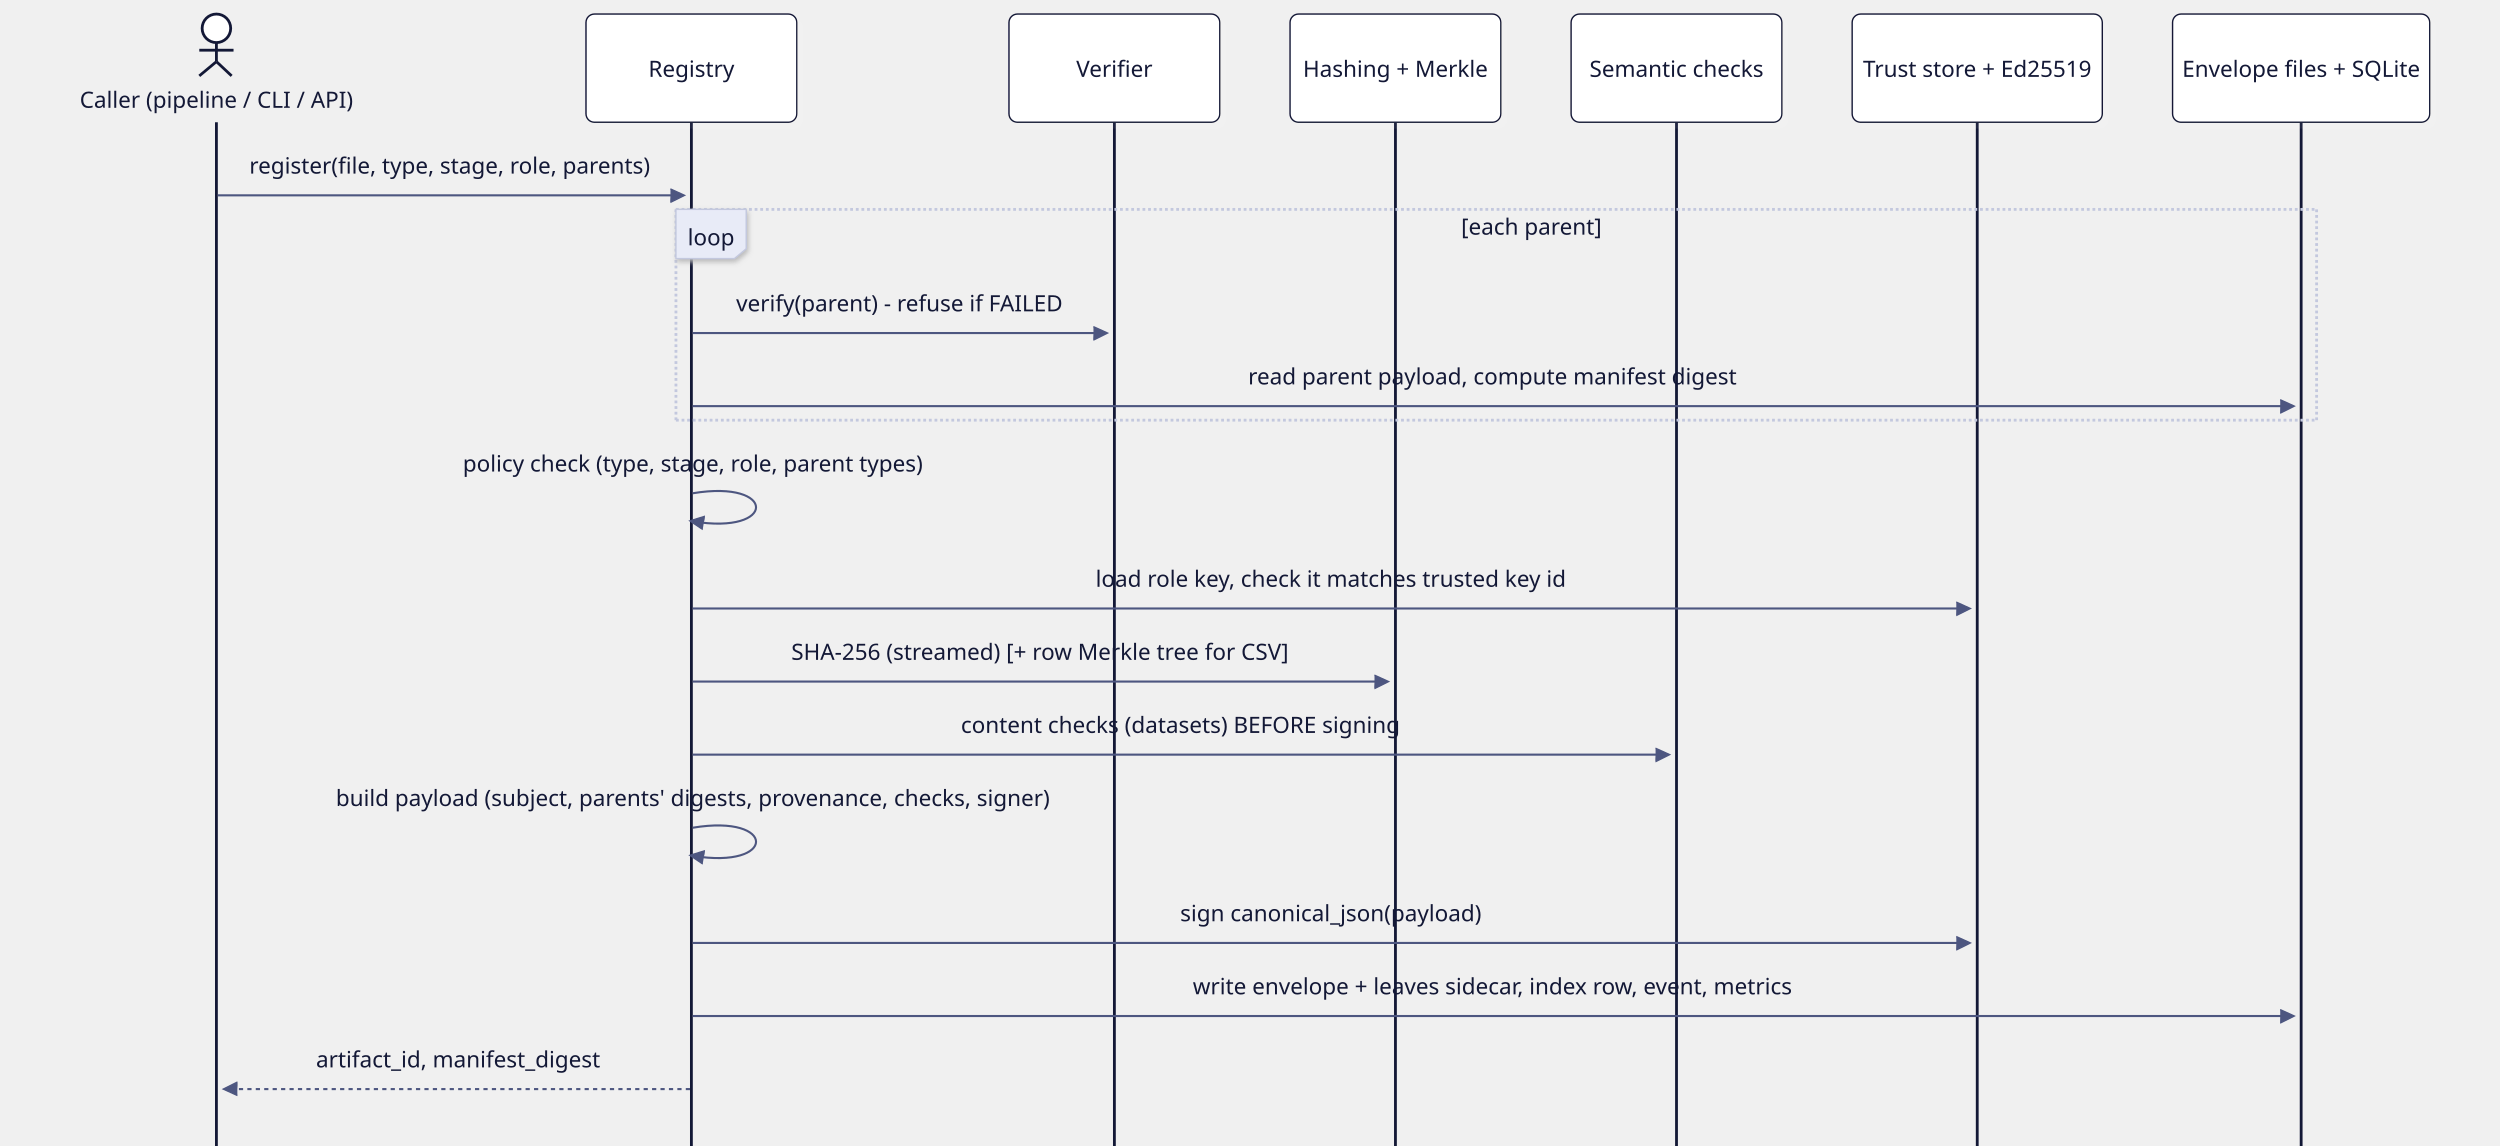
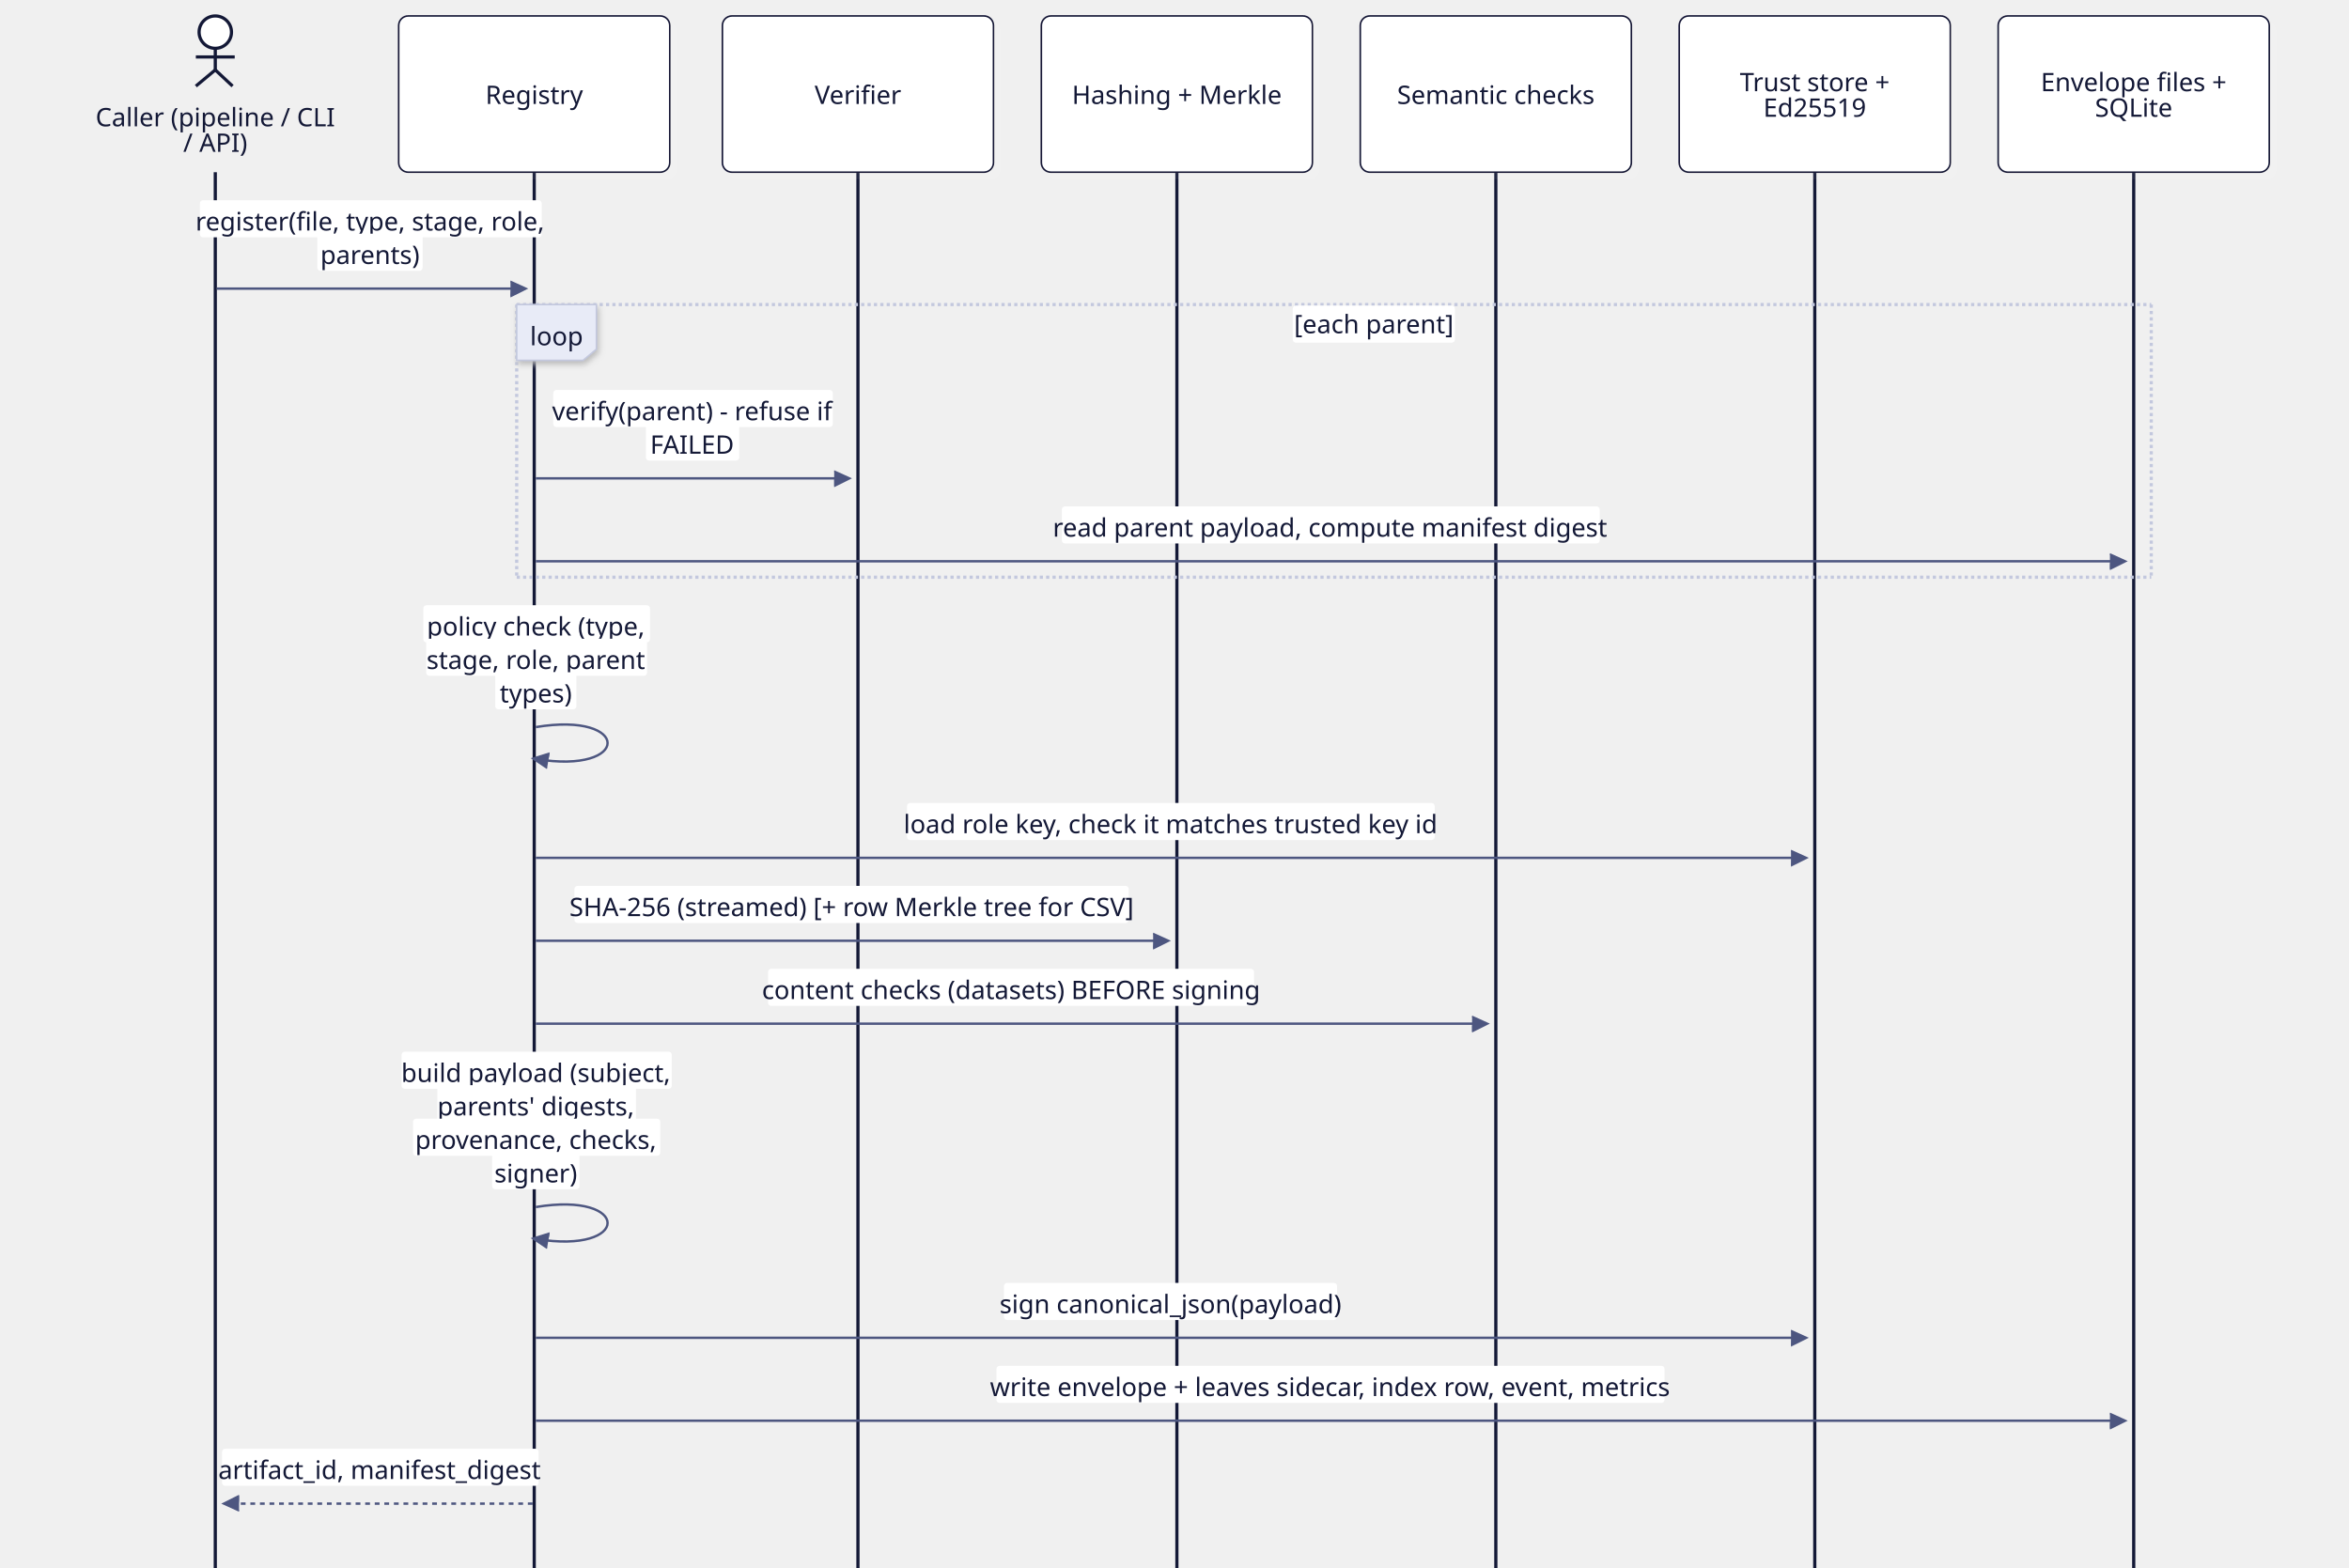
- <svg xmlns="http://www.w3.org/2000/svg" id="dfad3e4532cae" width="100%" style="max-width: 1779px;" viewBox="-50 -10 1779 815" role="graphics-document document" aria-roledescription="sequence">
+ <svg xmlns="http://www.w3.org/2000/svg" id="dfad3e4532cae" width="100%" style="max-width: 1473px;" viewBox="-50 -10 1473 983" role="graphics-document document" aria-roledescription="sequence">
  <g>
-     <line id="actor6" x1="1587.5" y1="77" x2="1587.5" y2="2000" class="actor-line 200" stroke-width="0.5px" stroke="#999" name="W" data-et="life-line" data-id="W" />
+     <line id="actor6" x1="1288" y1="98" x2="1288" y2="2000" class="actor-line 200" stroke-width="0.5px" stroke="#999" name="W" data-et="life-line" data-id="W" />
    <g id="root-6" data-look="neo" data-et="participant" data-type="participant" data-id="W">
-       <rect x="1496" y="0" fill="#eaeaea" stroke="#666" width="183" height="77" name="W" rx="6" ry="6" class="actor actor-top" data-look="neo" filter="url(#dfad3e4532cae-drop-shadow)" />
-       <text x="1587.5" y="38.5" dominant-baseline="central" alignment-baseline="central" class="actor actor-box" style="text-anchor: middle; font-size: 16px; font-weight: 400;">
-         <tspan x="1587.5" dy="0">Envelope files + SQLite</tspan>
+       <rect x="1203" y="0" fill="#eaeaea" stroke="#666" width="170" height="98" name="W" rx="6" ry="6" class="actor actor-top" data-look="neo" filter="url(#dfad3e4532cae-drop-shadow)" />
+       <text x="1288" y="49" dominant-baseline="central" alignment-baseline="central" class="actor actor-box" style="text-anchor: middle; font-size: 16px; font-weight: 400;">
+         <tspan x="1288" dy="-8">Envelope files +</tspan>
+       </text>
+       <text x="1288" y="49" dominant-baseline="central" alignment-baseline="central" class="actor actor-box" style="text-anchor: middle; font-size: 16px; font-weight: 400;">
+         <tspan x="1288" dy="8">SQLite</tspan>
      </text>
    </g>
  </g>
  <g>
-     <line id="actor5" x1="1357" y1="77" x2="1357" y2="2000" class="actor-line 200" stroke-width="0.5px" stroke="#999" name="K" data-et="life-line" data-id="K" />
+     <line id="actor5" x1="1088" y1="98" x2="1088" y2="2000" class="actor-line 200" stroke-width="0.5px" stroke="#999" name="K" data-et="life-line" data-id="K" />
    <g id="root-5" data-look="neo" data-et="participant" data-type="participant" data-id="K">
-       <rect x="1268" y="0" fill="#eaeaea" stroke="#666" width="178" height="77" name="K" rx="6" ry="6" class="actor actor-top" data-look="neo" filter="url(#dfad3e4532cae-drop-shadow)" />
-       <text x="1357" y="38.5" dominant-baseline="central" alignment-baseline="central" class="actor actor-box" style="text-anchor: middle; font-size: 16px; font-weight: 400;">
-         <tspan x="1357" dy="0">Trust store + Ed25519</tspan>
+       <rect x="1003" y="0" fill="#eaeaea" stroke="#666" width="170" height="98" name="K" rx="6" ry="6" class="actor actor-top" data-look="neo" filter="url(#dfad3e4532cae-drop-shadow)" />
+       <text x="1088" y="49" dominant-baseline="central" alignment-baseline="central" class="actor actor-box" style="text-anchor: middle; font-size: 16px; font-weight: 400;">
+         <tspan x="1088" dy="-8">Trust store +</tspan>
+       </text>
+       <text x="1088" y="49" dominant-baseline="central" alignment-baseline="central" class="actor actor-box" style="text-anchor: middle; font-size: 16px; font-weight: 400;">
+         <tspan x="1088" dy="8">Ed25519</tspan>
      </text>
    </g>
  </g>
  <g>
-     <line id="actor4" x1="1143" y1="77" x2="1143" y2="2000" class="actor-line 200" stroke-width="0.5px" stroke="#999" name="S" data-et="life-line" data-id="S" />
+     <line id="actor4" x1="888" y1="98" x2="888" y2="2000" class="actor-line 200" stroke-width="0.5px" stroke="#999" name="S" data-et="life-line" data-id="S" />
    <g id="root-4" data-look="neo" data-et="participant" data-type="participant" data-id="S">
-       <rect x="1068" y="0" fill="#eaeaea" stroke="#666" width="150" height="77" name="S" rx="6" ry="6" class="actor actor-top" data-look="neo" filter="url(#dfad3e4532cae-drop-shadow)" />
-       <text x="1143" y="38.5" dominant-baseline="central" alignment-baseline="central" class="actor actor-box" style="text-anchor: middle; font-size: 16px; font-weight: 400;">
-         <tspan x="1143" dy="0">Semantic checks</tspan>
+       <rect x="803" y="0" fill="#eaeaea" stroke="#666" width="170" height="98" name="S" rx="6" ry="6" class="actor actor-top" data-look="neo" filter="url(#dfad3e4532cae-drop-shadow)" />
+       <text x="888" y="49" dominant-baseline="central" alignment-baseline="central" class="actor actor-box" style="text-anchor: middle; font-size: 16px; font-weight: 400;">
+         <tspan x="888" dy="0">Semantic checks</tspan>
      </text>
    </g>
  </g>
  <g>
-     <line id="actor3" x1="943" y1="77" x2="943" y2="2000" class="actor-line 200" stroke-width="0.5px" stroke="#999" name="H" data-et="life-line" data-id="H" />
+     <line id="actor3" x1="688" y1="98" x2="688" y2="2000" class="actor-line 200" stroke-width="0.5px" stroke="#999" name="H" data-et="life-line" data-id="H" />
    <g id="root-3" data-look="neo" data-et="participant" data-type="participant" data-id="H">
-       <rect x="868" y="0" fill="#eaeaea" stroke="#666" width="150" height="77" name="H" rx="6" ry="6" class="actor actor-top" data-look="neo" filter="url(#dfad3e4532cae-drop-shadow)" />
-       <text x="943" y="38.5" dominant-baseline="central" alignment-baseline="central" class="actor actor-box" style="text-anchor: middle; font-size: 16px; font-weight: 400;">
-         <tspan x="943" dy="0">Hashing + Merkle</tspan>
+       <rect x="603" y="0" fill="#eaeaea" stroke="#666" width="170" height="98" name="H" rx="6" ry="6" class="actor actor-top" data-look="neo" filter="url(#dfad3e4532cae-drop-shadow)" />
+       <text x="688" y="49" dominant-baseline="central" alignment-baseline="central" class="actor actor-box" style="text-anchor: middle; font-size: 16px; font-weight: 400;">
+         <tspan x="688" dy="0">Hashing + Merkle</tspan>
      </text>
    </g>
  </g>
  <g>
-     <line id="actor2" x1="743" y1="77" x2="743" y2="2000" class="actor-line 200" stroke-width="0.5px" stroke="#999" name="V" data-et="life-line" data-id="V" />
+     <line id="actor2" x1="488" y1="98" x2="488" y2="2000" class="actor-line 200" stroke-width="0.5px" stroke="#999" name="V" data-et="life-line" data-id="V" />
    <g id="root-2" data-look="neo" data-et="participant" data-type="participant" data-id="V">
-       <rect x="668" y="0" fill="#eaeaea" stroke="#666" width="150" height="77" name="V" rx="6" ry="6" class="actor actor-top" data-look="neo" filter="url(#dfad3e4532cae-drop-shadow)" />
-       <text x="743" y="38.5" dominant-baseline="central" alignment-baseline="central" class="actor actor-box" style="text-anchor: middle; font-size: 16px; font-weight: 400;">
-         <tspan x="743" dy="0">Verifier</tspan>
+       <rect x="403" y="0" fill="#eaeaea" stroke="#666" width="170" height="98" name="V" rx="6" ry="6" class="actor actor-top" data-look="neo" filter="url(#dfad3e4532cae-drop-shadow)" />
+       <text x="488" y="49" dominant-baseline="central" alignment-baseline="central" class="actor actor-box" style="text-anchor: middle; font-size: 16px; font-weight: 400;">
+         <tspan x="488" dy="0">Verifier</tspan>
      </text>
    </g>
  </g>
  <g>
-     <line id="actor1" x1="442" y1="77" x2="442" y2="2000" class="actor-line 200" stroke-width="0.5px" stroke="#999" name="R" data-et="life-line" data-id="R" />
+     <line id="actor1" x1="285" y1="98" x2="285" y2="2000" class="actor-line 200" stroke-width="0.5px" stroke="#999" name="R" data-et="life-line" data-id="R" />
    <g id="root-1" data-look="neo" data-et="participant" data-type="participant" data-id="R">
-       <rect x="367" y="0" fill="#eaeaea" stroke="#666" width="150" height="77" name="R" rx="6" ry="6" class="actor actor-top" data-look="neo" filter="url(#dfad3e4532cae-drop-shadow)" />
-       <text x="442" y="38.5" dominant-baseline="central" alignment-baseline="central" class="actor actor-box" style="text-anchor: middle; font-size: 16px; font-weight: 400;">
-         <tspan x="442" dy="0">Registry</tspan>
+       <rect x="200" y="0" fill="#eaeaea" stroke="#666" width="170" height="98" name="R" rx="6" ry="6" class="actor actor-top" data-look="neo" filter="url(#dfad3e4532cae-drop-shadow)" />
+       <text x="285" y="49" dominant-baseline="central" alignment-baseline="central" class="actor actor-box" style="text-anchor: middle; font-size: 16px; font-weight: 400;">
+         <tspan x="285" dy="0">Registry</tspan>
      </text>
    </g>
  </g>
  <g>
-     <line id="actor0" x1="104" y1="77" x2="104" y2="2000" class="actor-line 200" stroke-width="0.5px" stroke="#999" name="U" data-et="life-line" data-id="U" />
+     <line id="actor0" x1="85" y1="98" x2="85" y2="2000" class="actor-line 200" stroke-width="0.5px" stroke="#999" name="U" data-et="life-line" data-id="U" />
  </g>
  <style>#dfad3e4532cae{font-family:Hanken,system-ui,sans-serif;font-size:15px;fill:#131836;}@keyframes edge-animation-frame{from{stroke-dashoffset:0;}}@keyframes dash{to{stroke-dashoffset:0;}}#dfad3e4532cae .edge-animation-slow{stroke-dasharray:9,5!important;stroke-dashoffset:900;animation:dash 50s linear infinite;stroke-linecap:round;}#dfad3e4532cae .edge-animation-fast{stroke-dasharray:9,5!important;stroke-dashoffset:900;animation:dash 20s linear infinite;stroke-linecap:round;}#dfad3e4532cae .error-icon{fill:#EEF0F9;}#dfad3e4532cae .error-text{fill:#110f06;stroke:#110f06;}#dfad3e4532cae .edge-thickness-normal{stroke-width:1px;}#dfad3e4532cae .edge-thickness-thick{stroke-width:3.5px;}#dfad3e4532cae .edge-pattern-solid{stroke-dasharray:0;}#dfad3e4532cae .edge-thickness-invisible{stroke-width:0;fill:none;}#dfad3e4532cae .edge-pattern-dashed{stroke-dasharray:3;}#dfad3e4532cae .edge-pattern-dotted{stroke-dasharray:2;}#dfad3e4532cae .marker{fill:#4D5680;stroke:#4D5680;}#dfad3e4532cae .marker.cross{stroke:#4D5680;}#dfad3e4532cae svg{font-family:Hanken,system-ui,sans-serif;font-size:15px;}#dfad3e4532cae p{margin:0;}#dfad3e4532cae .actor{stroke:#131836;fill:#FFFFFF;stroke-width:1;}#dfad3e4532cae rect.actor.outer-path[data-look="neo"]{filter:drop-shadow( 1px 2px 2px rgba(185,185,185,1));}#dfad3e4532cae rect.note[data-look="neo"]{stroke:#E08A00;fill:#FFF1D6;filter:drop-shadow( 1px 2px 2px rgba(185,185,185,1));}#dfad3e4532cae text.actor&gt;tspan{fill:#131836;stroke:none;}#dfad3e4532cae .actor-line{stroke:#131836;}#dfad3e4532cae .innerArc{stroke-width:1.5;stroke-dasharray:none;}#dfad3e4532cae .messageLine0{stroke-width:1.5;stroke-dasharray:none;stroke:#4D5680;}#dfad3e4532cae .messageLine1{stroke-width:1.5;stroke-dasharray:2,2;stroke:#4D5680;}#dfad3e4532cae [id$="-arrowhead"] path{fill:#4D5680;stroke:#4D5680;}#dfad3e4532cae .sequenceNumber{fill:#FFFFFF;}#dfad3e4532cae [id$="-sequencenumber"]{fill:#4D5680;}#dfad3e4532cae [id$="-crosshead"] path{fill:#4D5680;stroke:#4D5680;}#dfad3e4532cae .messageText{fill:#131836;stroke:none;}#dfad3e4532cae .labelBox{stroke:#C3C8DE;fill:#E8EBF7;filter:drop-shadow( 1px 2px 2px rgba(185,185,185,1));}#dfad3e4532cae .labelText,#dfad3e4532cae .labelText&gt;tspan{fill:#131836;stroke:none;}#dfad3e4532cae .loopText,#dfad3e4532cae .loopText&gt;tspan{fill:#131836;stroke:none;}#dfad3e4532cae .sectionTitle,#dfad3e4532cae .sectionTitle&gt;tspan{fill:#131836;stroke:none;}#dfad3e4532cae .loopLine{stroke-width:2px;stroke-dasharray:2,2;stroke:#C3C8DE;fill:#C3C8DE;}#dfad3e4532cae .note{stroke:#E08A00;fill:#FFF1D6;}#dfad3e4532cae .noteText,#dfad3e4532cae .noteText&gt;tspan{fill:#3B2A00;stroke:none;}#dfad3e4532cae .activation0{fill:#DFF7F1;stroke:#0A8F7A;}#dfad3e4532cae .activation1{fill:#DFF7F1;stroke:#0A8F7A;}#dfad3e4532cae .activation2{fill:#DFF7F1;stroke:#0A8F7A;}#dfad3e4532cae .actorPopupMenu{position:absolute;}#dfad3e4532cae .actorPopupMenuPanel{position:absolute;fill:#FFFFFF;box-shadow:0px 8px 16px 0px rgba(0,0,0,0.2);filter:drop-shadow(3px 5px 2px rgb(0 0 0 / 0.4));}#dfad3e4532cae .actor-man circle,#dfad3e4532cae line{fill:#FFFFFF;stroke-width:2px;}#dfad3e4532cae g rect.rect{filter:drop-shadow( 1px 2px 2px rgba(185,185,185,1));stroke:#131836;}#dfad3e4532cae .node .neo-node{stroke:#131836;}#dfad3e4532cae [data-look="neo"].node rect,#dfad3e4532cae [data-look="neo"].cluster rect,#dfad3e4532cae [data-look="neo"].node polygon{stroke:url(#dfad3e4532cae-gradient);filter:drop-shadow( 1px 2px 2px rgba(185,185,185,1));}#dfad3e4532cae [data-look="neo"].swimlane.cluster rect{filter:none;}#dfad3e4532cae [data-look="neo"].node path{stroke:url(#dfad3e4532cae-gradient);stroke-width:1px;}#dfad3e4532cae [data-look="neo"].node .outer-path{filter:drop-shadow( 1px 2px 2px rgba(185,185,185,1));}#dfad3e4532cae [data-look="neo"].node .neo-line path{stroke:#131836;filter:none;}#dfad3e4532cae [data-look="neo"].node circle{stroke:url(#dfad3e4532cae-gradient);filter:drop-shadow( 1px 2px 2px rgba(185,185,185,1));}#dfad3e4532cae [data-look="neo"].node circle .state-start{fill:#000000;}#dfad3e4532cae [data-look="neo"].icon-shape .icon{fill:url(#dfad3e4532cae-gradient);filter:drop-shadow( 1px 2px 2px rgba(185,185,185,1));}#dfad3e4532cae [data-look="neo"].icon-shape .icon-neo path{stroke:url(#dfad3e4532cae-gradient);filter:drop-shadow( 1px 2px 2px rgba(185,185,185,1));}#dfad3e4532cae :root{--mermaid-font-family:"trebuchet ms",verdana,arial,sans-serif;}</style>
  <g />
  <defs>
    <symbol id="dfad3e4532cae-computer" width="24" height="24">
      <path transform="scale(.5)" d="M2 2v13h20v-13h-20zm18 11h-16v-9h16v9zm-10.228 6l.466-1h3.524l.467 1h-4.457zm14.228 3h-24l2-6h2.104l-1.33 4h18.45l-1.297-4h2.073l2 6zm-5-10h-14v-7h14v7z" />
    </symbol>
  </defs>
  <defs>
    <symbol id="dfad3e4532cae-database" fill-rule="evenodd" clip-rule="evenodd">
      <path transform="scale(.5)" d="M12.258.001l.256.004.255.005.253.008.251.01.249.012.247.015.246.016.242.019.241.02.239.023.236.024.233.027.231.028.229.031.225.032.223.034.22.036.217.038.214.04.211.041.208.043.205.045.201.046.198.048.194.05.191.051.187.053.183.054.18.056.175.057.172.059.168.06.163.061.16.063.155.064.15.066.074.033.073.033.071.034.07.034.069.035.068.035.067.035.066.035.064.036.064.036.062.036.06.036.06.037.058.037.058.037.055.038.055.038.053.038.052.038.051.039.05.039.048.039.047.039.045.04.044.04.043.04.041.04.04.041.039.041.037.041.036.041.034.041.033.042.032.042.03.042.029.042.027.042.026.043.024.043.023.043.021.043.02.043.018.044.017.043.015.044.013.044.012.044.011.045.009.044.007.045.006.045.004.045.002.045.001.045v17l-.001.045-.002.045-.004.045-.006.045-.007.045-.009.044-.011.045-.012.044-.013.044-.015.044-.017.043-.018.044-.02.043-.021.043-.023.043-.024.043-.026.043-.027.042-.029.042-.03.042-.032.042-.033.042-.034.041-.036.041-.037.041-.039.041-.04.041-.041.04-.043.04-.044.04-.045.04-.047.039-.048.039-.05.039-.051.039-.052.038-.053.038-.055.038-.055.038-.058.037-.058.037-.06.037-.06.036-.062.036-.064.036-.064.036-.066.035-.067.035-.068.035-.069.035-.07.034-.071.034-.073.033-.074.033-.15.066-.155.064-.16.063-.163.061-.168.06-.172.059-.175.057-.18.056-.183.054-.187.053-.191.051-.194.05-.198.048-.201.046-.205.045-.208.043-.211.041-.214.04-.217.038-.22.036-.223.034-.225.032-.229.031-.231.028-.233.027-.236.024-.239.023-.241.02-.242.019-.246.016-.247.015-.249.012-.251.01-.253.008-.255.005-.256.004-.258.001-.258-.001-.256-.004-.255-.005-.253-.008-.251-.01-.249-.012-.247-.015-.245-.016-.243-.019-.241-.02-.238-.023-.236-.024-.234-.027-.231-.028-.228-.031-.226-.032-.223-.034-.22-.036-.217-.038-.214-.04-.211-.041-.208-.043-.204-.045-.201-.046-.198-.048-.195-.05-.19-.051-.187-.053-.184-.054-.179-.056-.176-.057-.172-.059-.167-.06-.164-.061-.159-.063-.155-.064-.151-.066-.074-.033-.072-.033-.072-.034-.07-.034-.069-.035-.068-.035-.067-.035-.066-.035-.064-.036-.063-.036-.062-.036-.061-.036-.06-.037-.058-.037-.057-.037-.056-.038-.055-.038-.053-.038-.052-.038-.051-.039-.049-.039-.049-.039-.046-.039-.046-.04-.044-.04-.043-.04-.041-.04-.04-.041-.039-.041-.037-.041-.036-.041-.034-.041-.033-.042-.032-.042-.03-.042-.029-.042-.027-.042-.026-.043-.024-.043-.023-.043-.021-.043-.02-.043-.018-.044-.017-.043-.015-.044-.013-.044-.012-.044-.011-.045-.009-.044-.007-.045-.006-.045-.004-.045-.002-.045-.001-.045v-17l.001-.045.002-.045.004-.045.006-.045.007-.045.009-.044.011-.045.012-.044.013-.044.015-.044.017-.043.018-.044.02-.043.021-.043.023-.043.024-.043.026-.043.027-.042.029-.042.03-.042.032-.042.033-.042.034-.041.036-.041.037-.041.039-.041.04-.041.041-.04.043-.04.044-.04.046-.04.046-.039.049-.039.049-.039.051-.039.052-.038.053-.038.055-.038.056-.038.057-.037.058-.037.06-.037.061-.036.062-.036.063-.036.064-.036.066-.035.067-.035.068-.035.069-.035.07-.034.072-.034.072-.033.074-.033.151-.066.155-.064.159-.063.164-.061.167-.06.172-.059.176-.057.179-.056.184-.054.187-.053.19-.051.195-.05.198-.048.201-.046.204-.045.208-.043.211-.041.214-.04.217-.038.22-.036.223-.034.226-.032.228-.031.231-.028.234-.027.236-.024.238-.023.241-.02.243-.019.245-.016.247-.015.249-.012.251-.01.253-.008.255-.005.256-.004.258-.001.258.001zm-9.258 20.499v.01l.001.021.003.021.004.022.005.021.006.022.007.022.009.023.01.022.011.023.012.023.013.023.015.023.016.024.017.023.018.024.019.024.021.024.022.025.023.024.024.025.052.049.056.05.061.051.066.051.07.051.075.051.079.052.084.052.088.052.092.052.097.052.102.051.105.052.11.052.114.051.119.051.123.051.127.05.131.05.135.05.139.048.144.049.147.047.152.047.155.047.16.045.163.045.167.043.171.043.176.041.178.041.183.039.187.039.19.037.194.035.197.035.202.033.204.031.209.03.212.029.216.027.219.025.222.024.226.021.23.02.233.018.236.016.24.015.243.012.246.01.249.008.253.005.256.004.259.001.26-.001.257-.004.254-.005.25-.008.247-.011.244-.012.241-.014.237-.016.233-.018.231-.021.226-.021.224-.024.22-.026.216-.027.212-.028.21-.031.205-.031.202-.034.198-.034.194-.036.191-.037.187-.039.183-.04.179-.04.175-.042.172-.043.168-.044.163-.045.16-.046.155-.046.152-.047.148-.048.143-.049.139-.049.136-.05.131-.05.126-.05.123-.051.118-.052.114-.051.11-.052.106-.052.101-.052.096-.052.092-.052.088-.053.083-.051.079-.052.074-.052.07-.051.065-.051.06-.051.056-.05.051-.05.023-.024.023-.025.021-.024.02-.024.019-.024.018-.024.017-.024.015-.023.014-.024.013-.023.012-.023.01-.023.01-.022.008-.022.006-.022.006-.022.004-.022.004-.021.001-.021.001-.021v-4.127l-.077.055-.08.053-.083.054-.085.053-.087.052-.09.052-.093.051-.095.05-.097.05-.1.049-.102.049-.105.048-.106.047-.109.047-.111.046-.114.045-.115.045-.118.044-.12.043-.122.042-.124.042-.126.041-.128.04-.13.04-.132.038-.134.038-.135.037-.138.037-.139.035-.142.035-.143.034-.144.033-.147.032-.148.031-.15.03-.151.03-.153.029-.154.027-.156.027-.158.026-.159.025-.161.024-.162.023-.163.022-.165.021-.166.02-.167.019-.169.018-.169.017-.171.016-.173.015-.173.014-.175.013-.175.012-.177.011-.178.01-.179.008-.179.008-.181.006-.182.005-.182.004-.184.003-.184.002h-.37l-.184-.002-.184-.003-.182-.004-.182-.005-.181-.006-.179-.008-.179-.008-.178-.01-.176-.011-.176-.012-.175-.013-.173-.014-.172-.015-.171-.016-.17-.017-.169-.018-.167-.019-.166-.02-.165-.021-.163-.022-.162-.023-.161-.024-.159-.025-.157-.026-.156-.027-.155-.027-.153-.029-.151-.03-.15-.03-.148-.031-.146-.032-.145-.033-.143-.034-.141-.035-.14-.035-.137-.037-.136-.037-.134-.038-.132-.038-.13-.04-.128-.04-.126-.041-.124-.042-.122-.042-.12-.044-.117-.043-.116-.045-.113-.045-.112-.046-.109-.047-.106-.047-.105-.048-.102-.049-.1-.049-.097-.05-.095-.05-.093-.052-.09-.051-.087-.052-.085-.053-.083-.054-.08-.054-.077-.054v4.127zm0-5.654v.011l.001.021.003.021.004.021.005.022.006.022.007.022.009.022.01.022.011.023.012.023.013.023.015.024.016.023.017.024.018.024.019.024.021.024.022.024.023.025.024.024.052.05.056.05.061.05.066.051.07.051.075.052.079.051.084.052.088.052.092.052.097.052.102.052.105.052.11.051.114.051.119.052.123.05.127.051.131.05.135.049.139.049.144.048.147.048.152.047.155.046.16.045.163.045.167.044.171.042.176.042.178.04.183.04.187.038.19.037.194.036.197.034.202.033.204.032.209.03.212.028.216.027.219.025.222.024.226.022.23.02.233.018.236.016.24.014.243.012.246.01.249.008.253.006.256.003.259.001.26-.001.257-.003.254-.006.25-.008.247-.01.244-.012.241-.015.237-.016.233-.018.231-.02.226-.022.224-.024.22-.025.216-.027.212-.029.21-.03.205-.032.202-.033.198-.035.194-.036.191-.037.187-.039.183-.039.179-.041.175-.042.172-.043.168-.044.163-.045.16-.045.155-.047.152-.047.148-.048.143-.048.139-.05.136-.049.131-.05.126-.051.123-.051.118-.051.114-.052.11-.052.106-.052.101-.052.096-.052.092-.052.088-.052.083-.052.079-.052.074-.051.07-.052.065-.051.06-.05.056-.051.051-.049.023-.025.023-.024.021-.025.02-.024.019-.024.018-.024.017-.024.015-.023.014-.023.013-.024.012-.022.01-.023.01-.023.008-.022.006-.022.006-.022.004-.021.004-.022.001-.021.001-.021v-4.139l-.077.054-.08.054-.083.054-.085.052-.087.053-.09.051-.093.051-.095.051-.097.05-.1.049-.102.049-.105.048-.106.047-.109.047-.111.046-.114.045-.115.044-.118.044-.12.044-.122.042-.124.042-.126.041-.128.04-.13.039-.132.039-.134.038-.135.037-.138.036-.139.036-.142.035-.143.033-.144.033-.147.033-.148.031-.15.03-.151.03-.153.028-.154.028-.156.027-.158.026-.159.025-.161.024-.162.023-.163.022-.165.021-.166.02-.167.019-.169.018-.169.017-.171.016-.173.015-.173.014-.175.013-.175.012-.177.011-.178.009-.179.009-.179.007-.181.007-.182.005-.182.004-.184.003-.184.002h-.37l-.184-.002-.184-.003-.182-.004-.182-.005-.181-.007-.179-.007-.179-.009-.178-.009-.176-.011-.176-.012-.175-.013-.173-.014-.172-.015-.171-.016-.17-.017-.169-.018-.167-.019-.166-.02-.165-.021-.163-.022-.162-.023-.161-.024-.159-.025-.157-.026-.156-.027-.155-.028-.153-.028-.151-.03-.15-.03-.148-.031-.146-.033-.145-.033-.143-.033-.141-.035-.14-.036-.137-.036-.136-.037-.134-.038-.132-.039-.13-.039-.128-.04-.126-.041-.124-.042-.122-.043-.12-.043-.117-.044-.116-.044-.113-.046-.112-.046-.109-.046-.106-.047-.105-.048-.102-.049-.1-.049-.097-.05-.095-.051-.093-.051-.09-.051-.087-.053-.085-.052-.083-.054-.08-.054-.077-.054v4.139zm0-5.666v.011l.001.02.003.022.004.021.005.022.006.021.007.022.009.023.01.022.011.023.012.023.013.023.015.023.016.024.017.024.018.023.019.024.021.025.022.024.023.024.024.025.052.05.056.05.061.05.066.051.07.051.075.052.079.051.084.052.088.052.092.052.097.052.102.052.105.051.11.052.114.051.119.051.123.051.127.05.131.05.135.05.139.049.144.048.147.048.152.047.155.046.16.045.163.045.167.043.171.043.176.042.178.04.183.04.187.038.19.037.194.036.197.034.202.033.204.032.209.03.212.028.216.027.219.025.222.024.226.021.23.02.233.018.236.017.24.014.243.012.246.01.249.008.253.006.256.003.259.001.26-.001.257-.003.254-.006.25-.008.247-.01.244-.013.241-.014.237-.016.233-.018.231-.02.226-.022.224-.024.22-.025.216-.027.212-.029.21-.03.205-.032.202-.033.198-.035.194-.036.191-.037.187-.039.183-.039.179-.041.175-.042.172-.043.168-.044.163-.045.16-.045.155-.047.152-.047.148-.048.143-.049.139-.049.136-.049.131-.051.126-.05.123-.051.118-.052.114-.051.11-.052.106-.052.101-.052.096-.052.092-.052.088-.052.083-.052.079-.052.074-.052.07-.051.065-.051.06-.051.056-.05.051-.049.023-.025.023-.025.021-.024.02-.024.019-.024.018-.024.017-.024.015-.023.014-.024.013-.023.012-.023.01-.022.01-.023.008-.022.006-.022.006-.022.004-.022.004-.021.001-.021.001-.021v-4.153l-.077.054-.08.054-.083.053-.085.053-.087.053-.09.051-.093.051-.095.051-.097.05-.1.049-.102.048-.105.048-.106.048-.109.046-.111.046-.114.046-.115.044-.118.044-.12.043-.122.043-.124.042-.126.041-.128.04-.13.039-.132.039-.134.038-.135.037-.138.036-.139.036-.142.034-.143.034-.144.033-.147.032-.148.032-.15.03-.151.03-.153.028-.154.028-.156.027-.158.026-.159.024-.161.024-.162.023-.163.023-.165.021-.166.02-.167.019-.169.018-.169.017-.171.016-.173.015-.173.014-.175.013-.175.012-.177.01-.178.01-.179.009-.179.007-.181.006-.182.006-.182.004-.184.003-.184.001-.185.001-.185-.001-.184-.001-.184-.003-.182-.004-.182-.006-.181-.006-.179-.007-.179-.009-.178-.01-.176-.01-.176-.012-.175-.013-.173-.014-.172-.015-.171-.016-.17-.017-.169-.018-.167-.019-.166-.02-.165-.021-.163-.023-.162-.023-.161-.024-.159-.024-.157-.026-.156-.027-.155-.028-.153-.028-.151-.03-.15-.03-.148-.032-.146-.032-.145-.033-.143-.034-.141-.034-.14-.036-.137-.036-.136-.037-.134-.038-.132-.039-.13-.039-.128-.041-.126-.041-.124-.041-.122-.043-.12-.043-.117-.044-.116-.044-.113-.046-.112-.046-.109-.046-.106-.048-.105-.048-.102-.048-.1-.05-.097-.049-.095-.051-.093-.051-.09-.052-.087-.052-.085-.053-.083-.053-.08-.054-.077-.054v4.153zm8.74-8.179l-.257.004-.254.005-.25.008-.247.011-.244.012-.241.014-.237.016-.233.018-.231.021-.226.022-.224.023-.22.026-.216.027-.212.028-.21.031-.205.032-.202.033-.198.034-.194.036-.191.038-.187.038-.183.04-.179.041-.175.042-.172.043-.168.043-.163.045-.16.046-.155.046-.152.048-.148.048-.143.048-.139.049-.136.05-.131.05-.126.051-.123.051-.118.051-.114.052-.11.052-.106.052-.101.052-.096.052-.092.052-.088.052-.083.052-.079.052-.074.051-.07.052-.065.051-.06.05-.056.05-.051.05-.023.025-.023.024-.021.024-.02.025-.019.024-.018.024-.017.023-.015.024-.014.023-.013.023-.012.023-.01.023-.01.022-.008.022-.006.023-.006.021-.004.022-.004.021-.001.021-.001.021.001.021.001.021.004.021.004.022.006.021.006.023.008.022.01.022.01.023.012.023.013.023.014.023.015.024.017.023.018.024.019.024.02.025.021.024.023.024.023.025.051.05.056.05.06.05.065.051.07.052.074.051.079.052.083.052.088.052.092.052.096.052.101.052.106.052.11.052.114.052.118.051.123.051.126.051.131.05.136.05.139.049.143.048.148.048.152.048.155.046.16.046.163.045.168.043.172.043.175.042.179.041.183.04.187.038.191.038.194.036.198.034.202.033.205.032.21.031.212.028.216.027.22.026.224.023.226.022.231.021.233.018.237.016.241.014.244.012.247.011.25.008.254.005.257.004.26.001.26-.001.257-.004.254-.005.25-.008.247-.011.244-.012.241-.014.237-.016.233-.018.231-.021.226-.022.224-.023.22-.026.216-.027.212-.028.21-.031.205-.032.202-.033.198-.034.194-.036.191-.038.187-.038.183-.04.179-.041.175-.042.172-.043.168-.043.163-.045.16-.046.155-.046.152-.048.148-.048.143-.048.139-.049.136-.05.131-.05.126-.051.123-.051.118-.051.114-.052.11-.052.106-.052.101-.052.096-.052.092-.052.088-.052.083-.052.079-.052.074-.051.07-.052.065-.051.06-.05.056-.05.051-.05.023-.025.023-.024.021-.024.02-.025.019-.024.018-.024.017-.023.015-.024.014-.023.013-.023.012-.023.01-.023.01-.022.008-.022.006-.023.006-.021.004-.022.004-.021.001-.021.001-.021-.001-.021-.001-.021-.004-.021-.004-.022-.006-.021-.006-.023-.008-.022-.01-.022-.01-.023-.012-.023-.013-.023-.014-.023-.015-.024-.017-.023-.018-.024-.019-.024-.02-.025-.021-.024-.023-.024-.023-.025-.051-.05-.056-.05-.06-.05-.065-.051-.07-.052-.074-.051-.079-.052-.083-.052-.088-.052-.092-.052-.096-.052-.101-.052-.106-.052-.11-.052-.114-.052-.118-.051-.123-.051-.126-.051-.131-.05-.136-.05-.139-.049-.143-.048-.148-.048-.152-.048-.155-.046-.16-.046-.163-.045-.168-.043-.172-.043-.175-.042-.179-.041-.183-.04-.187-.038-.191-.038-.194-.036-.198-.034-.202-.033-.205-.032-.21-.031-.212-.028-.216-.027-.22-.026-.224-.023-.226-.022-.231-.021-.233-.018-.237-.016-.241-.014-.244-.012-.247-.011-.25-.008-.254-.005-.257-.004-.26-.001-.26.001z" />
    </symbol>
  </defs>
  <defs>
    <symbol id="dfad3e4532cae-clock" width="24" height="24">
      <path transform="scale(.5)" d="M12 2c5.514 0 10 4.486 10 10s-4.486 10-10 10-10-4.486-10-10 4.486-10 10-10zm0-2c-6.627 0-12 5.373-12 12s5.373 12 12 12 12-5.373 12-12-5.373-12-12-12zm5.848 12.459c.202.038.202.333.001.372-1.907.361-6.045 1.111-6.547 1.111-.719 0-1.301-.582-1.301-1.301 0-.512.77-5.447 1.125-7.445.034-.192.312-.181.343.014l.985 6.238 5.394 1.011z" />
    </symbol>
  </defs>
  <defs>
    <marker id="dfad3e4532cae-arrowhead" refX="7.9" refY="5" markerUnits="userSpaceOnUse" markerWidth="12" markerHeight="12" orient="auto-start-reverse">
      <path d="M -1 0 L 10 5 L 0 10 z" />
    </marker>
  </defs>
  <defs>
    <marker id="dfad3e4532cae-crosshead" markerWidth="15" markerHeight="8" orient="auto" refX="4" refY="4.5">
      <path fill="none" stroke="#000000" stroke-width="1pt" d="M 1,2 L 6,7 M 6,2 L 1,7" style="stroke-dasharray: 0, 0;" />
    </marker>
  </defs>
  <defs>
    <marker id="dfad3e4532cae-filled-head" refX="15.5" refY="7" markerWidth="20" markerHeight="28" orient="auto">
      <path d="M 18,7 L9,13 L14,7 L9,1 Z" />
    </marker>
  </defs>
  <defs>
    <marker id="dfad3e4532cae-sequencenumber" refX="15" refY="15" markerWidth="60" markerHeight="40" orient="auto">
      <circle cx="15" cy="15" r="6" />
    </marker>
  </defs>
  <defs>
    <marker id="dfad3e4532cae-solidTopArrowHead" refX="7.9" refY="7.25" markerUnits="userSpaceOnUse" markerWidth="12" markerHeight="12" orient="auto-start-reverse">
      <path d="M 0 0 L 10 8 L 0 8 z" />
    </marker>
  </defs>
  <defs>
    <marker id="dfad3e4532cae-solidBottomArrowHead" refX="7.9" refY="0.75" markerUnits="userSpaceOnUse" markerWidth="12" markerHeight="12" orient="auto-start-reverse">
      <path d="M 0 0 L 10 0 L 0 8 z" />
    </marker>
  </defs>
  <defs>
    <marker id="dfad3e4532cae-stickTopArrowHead" refX="7.5" refY="7" markerUnits="userSpaceOnUse" markerWidth="12" markerHeight="12" orient="auto-start-reverse">
      <path d="M 0 0 L 7 7" stroke="black" stroke-width="1.5" fill="none" />
    </marker>
  </defs>
  <defs>
    <marker id="dfad3e4532cae-stickBottomArrowHead" refX="7.5" refY="0" markerUnits="userSpaceOnUse" markerWidth="12" markerHeight="12" orient="auto-start-reverse">
      <path d="M 0 7 L 7 0" stroke="black" stroke-width="1.5" fill="none" />
    </marker>
  </defs>
  <defs>
    <filter id="dfad3e4532cae-drop-shadow" height="130%" width="130%">
      <feDropShadow dx="4" dy="4" stdDeviation="0" flood-opacity="0.06" flood-color="#FFFFFF" />
    </filter>
  </defs>
  <g data-et="control-structure" data-id="i4">
-     <line x1="431" y1="139" x2="1598.5" y2="139" class="loopLine" />
-     <line x1="1598.5" y1="139" x2="1598.5" y2="289" class="loopLine" />
-     <line x1="431" y1="289" x2="1598.5" y2="289" class="loopLine" />
-     <line x1="431" y1="139" x2="431" y2="289" class="loopLine" />
-     <polygon points="431,139 481,139 481,167 472.6,174 431,174" class="labelBox" />
-     <text x="456" y="159" text-anchor="middle" dominant-baseline="middle" alignment-baseline="middle" class="labelText" style="font-size: 16px; font-weight: 400;">loop</text>
-     <text x="1039.75" y="157" text-anchor="middle" class="loopText" style="font-size: 16px; font-weight: 400;">
-       <tspan x="1039.75">[each parent]</tspan>
+     <line x1="274" y1="181" x2="1299" y2="181" class="loopLine" />
+     <line x1="1299" y1="181" x2="1299" y2="352" class="loopLine" />
+     <line x1="274" y1="352" x2="1299" y2="352" class="loopLine" />
+     <line x1="274" y1="181" x2="274" y2="352" class="loopLine" />
+     <polygon points="274,181 324,181 324,209 315.6,216 274,216" class="labelBox" />
+     <text x="299" y="201" text-anchor="middle" dominant-baseline="middle" alignment-baseline="middle" class="labelText" style="font-size: 16px; font-weight: 400;">loop</text>
+     <rect x="760.663" y="181.633" width="101.674" height="23.277" rx="2" fill="#FFFFFF" class="label-ground" />
+     <text x="811.5" y="199" text-anchor="middle" class="loopText" style="font-size: 16px; font-weight: 400;">
+       <tspan x="811.5">[each parent]</tspan>
    </text>
  </g>
  <g class="actor-man actor-top" name="U" data-et="participant" data-type="actor" data-id="U" style="stroke: rgb(19, 24, 54);">
-     <line id="actor-man-torso0" x1="104" y1="20.308" x2="104" y2="33.846" />
-     <line id="actor-man-arms0" x1="91.815" y1="25.723" x2="116.185" y2="25.723" />
-     <line x1="91.815" y1="44" x2="104" y2="33.846" />
-     <line x1="104" y1="33.846" x2="114.831" y2="44" />
-     <circle cx="104" cy="10.154" r="10.154" width="208" height="77" />
-     <text x="104" y="60.5" dominant-baseline="central" alignment-baseline="central" class="actor actor-man" style="text-anchor: middle; font-size: 16px; font-weight: 400;">
-       <tspan x="104" dy="0">Caller (pipeline / CLI / API)</tspan>
+     <line id="actor-man-torso0" x1="85" y1="20.308" x2="85" y2="33.846" />
+     <line id="actor-man-arms0" x1="72.815" y1="25.723" x2="97.185" y2="25.723" />
+     <line x1="72.815" y1="44" x2="85" y2="33.846" />
+     <line x1="85" y1="33.846" x2="95.831" y2="44" />
+     <circle cx="85" cy="10.154" r="10.154" width="170" height="98" />
+     <text x="85" y="71" dominant-baseline="central" alignment-baseline="central" class="actor actor-man" style="text-anchor: middle; font-size: 16px; font-weight: 400;">
+       <tspan x="85" dy="-8">Caller (pipeline / CLI</tspan>
+     </text>
+     <text x="85" y="71" dominant-baseline="central" alignment-baseline="central" class="actor actor-man" style="text-anchor: middle; font-size: 16px; font-weight: 400;">
+       <tspan x="85" dy="8">/ API)</tspan>
    </text>
  </g>
-   <text x="270" y="92" text-anchor="middle" dominant-baseline="middle" alignment-baseline="middle" class="messageText" dy="1em" style="font-size: 16px; font-weight: 400;">register(file, type, stage, role, parents)</text>
-   <line x1="105" y1="129" x2="435" y2="129" class="messageLine0" data-et="message" data-id="i0" data-from="U" data-to="R" stroke-width="2" stroke="none" marker-end="url(#dfad3e4532cae-arrowhead)" style="fill: none;" />
-   <text x="590" y="190" text-anchor="middle" dominant-baseline="middle" alignment-baseline="middle" class="messageText" dy="1em" style="font-size: 16px; font-weight: 400;">verify(parent) - refuse if FAILED</text>
-   <line x1="443" y1="227" x2="736" y2="227" class="messageLine0" data-et="message" data-id="i2" data-from="R" data-to="V" stroke-width="2" stroke="none" marker-end="url(#dfad3e4532cae-arrowhead)" style="fill: none;" />
-   <text x="1012" y="242" text-anchor="middle" dominant-baseline="middle" alignment-baseline="middle" class="messageText" dy="1em" style="font-size: 16px; font-weight: 400;">read parent payload, compute manifest digest</text>
-   <line x1="443" y1="279" x2="1580.5" y2="279" class="messageLine0" data-et="message" data-id="i3" data-from="R" data-to="W" stroke-width="2" stroke="none" marker-end="url(#dfad3e4532cae-arrowhead)" style="fill: none;" />
-   <text x="443" y="304" text-anchor="middle" dominant-baseline="middle" alignment-baseline="middle" class="messageText" dy="1em" style="font-size: 16px; font-weight: 400;">policy check (type, stage, role, parent types)</text>
-   <path d="M 443,341 C 503,331 503,371 443,361" class="messageLine0" data-et="message" data-id="i5" data-from="R" data-to="R" stroke-width="2" stroke="none" marker-end="url(#dfad3e4532cae-arrowhead)" style="fill: none;" />
-   <text x="897" y="386" text-anchor="middle" dominant-baseline="middle" alignment-baseline="middle" class="messageText" dy="1em" style="font-size: 16px; font-weight: 400;">load role key, check it matches trusted key id</text>
-   <line x1="443" y1="423" x2="1350" y2="423" class="messageLine0" data-et="message" data-id="i6" data-from="R" data-to="K" stroke-width="2" stroke="none" marker-end="url(#dfad3e4532cae-arrowhead)" style="fill: none;" />
-   <text x="690" y="438" text-anchor="middle" dominant-baseline="middle" alignment-baseline="middle" class="messageText" dy="1em" style="font-size: 16px; font-weight: 400;">SHA-256 (streamed) [+ row Merkle tree for CSV]</text>
-   <line x1="443" y1="475" x2="936" y2="475" class="messageLine0" data-et="message" data-id="i7" data-from="R" data-to="H" stroke-width="2" stroke="none" marker-end="url(#dfad3e4532cae-arrowhead)" style="fill: none;" />
-   <text x="790" y="490" text-anchor="middle" dominant-baseline="middle" alignment-baseline="middle" class="messageText" dy="1em" style="font-size: 16px; font-weight: 400;">content checks (datasets) BEFORE signing</text>
-   <line x1="443" y1="527" x2="1136" y2="527" class="messageLine0" data-et="message" data-id="i8" data-from="R" data-to="S" stroke-width="2" stroke="none" marker-end="url(#dfad3e4532cae-arrowhead)" style="fill: none;" />
-   <text x="443" y="542" text-anchor="middle" dominant-baseline="middle" alignment-baseline="middle" class="messageText" dy="1em" style="font-size: 16px; font-weight: 400;">build payload (subject, parents' digests, provenance, checks, signer)</text>
-   <path d="M 443,579 C 503,569 503,609 443,599" class="messageLine0" data-et="message" data-id="i9" data-from="R" data-to="R" stroke-width="2" stroke="none" marker-end="url(#dfad3e4532cae-arrowhead)" style="fill: none;" />
-   <text x="897" y="624" text-anchor="middle" dominant-baseline="middle" alignment-baseline="middle" class="messageText" dy="1em" style="font-size: 16px; font-weight: 400;">sign canonical_json(payload)</text>
-   <line x1="443" y1="661" x2="1350" y2="661" class="messageLine0" data-et="message" data-id="i10" data-from="R" data-to="K" stroke-width="2" stroke="none" marker-end="url(#dfad3e4532cae-arrowhead)" style="fill: none;" />
-   <text x="1012" y="676" text-anchor="middle" dominant-baseline="middle" alignment-baseline="middle" class="messageText" dy="1em" style="font-size: 16px; font-weight: 400;">write envelope + leaves sidecar, index row, event, metrics</text>
-   <line x1="443" y1="713" x2="1580.5" y2="713" class="messageLine0" data-et="message" data-id="i11" data-from="R" data-to="W" stroke-width="2" stroke="none" marker-end="url(#dfad3e4532cae-arrowhead)" style="fill: none;" />
-   <text x="276" y="728" text-anchor="middle" dominant-baseline="middle" alignment-baseline="middle" class="messageText" dy="1em" style="font-size: 16px; font-weight: 400;">artifact_id, manifest_digest</text>
-   <line x1="441" y1="765" x2="111" y2="765" class="messageLine1" data-et="message" data-id="i12" data-from="R" data-to="U" stroke-width="2" stroke="none" marker-end="url(#dfad3e4532cae-arrowhead)" style="stroke-dasharray: 3, 3; fill: none;" />
+   <rect x="75.35" y="115.572" width="214.361" height="23.277" rx="2" fill="#FFFFFF" class="label-ground" />
+   <text x="182" y="113" text-anchor="middle" dominant-baseline="middle" alignment-baseline="middle" class="messageText" dy="1em" style="font-size: 16px; font-weight: 400;">register(file, type, stage, role,</text>
+   <rect x="148.975" y="136.572" width="66.051" height="23.277" rx="2" fill="#FFFFFF" class="label-ground" />
+   <text x="182" y="134" text-anchor="middle" dominant-baseline="middle" alignment-baseline="middle" class="messageText" dy="1em" style="font-size: 16px; font-weight: 400;">parents)</text>
+   <line x1="86" y1="171" x2="278" y2="171" class="messageLine0" data-et="message" data-id="i0" data-from="U" data-to="R" stroke-width="2" stroke="none" marker-end="url(#dfad3e4532cae-arrowhead)" style="fill: none;" />
+   <rect x="296.939" y="234.572" width="175.304" height="23.277" rx="2" fill="#FFFFFF" class="label-ground" />
+   <text x="384" y="232" text-anchor="middle" dominant-baseline="middle" alignment-baseline="middle" class="messageText" dy="1em" style="font-size: 16px; font-weight: 400;">verify(parent) - refuse if</text>
+   <rect x="355.002" y="255.572" width="58.535" height="23.277" rx="2" fill="#FFFFFF" class="label-ground" />
+   <text x="384" y="253" text-anchor="middle" dominant-baseline="middle" alignment-baseline="middle" class="messageText" dy="1em" style="font-size: 16px; font-weight: 400;">FAILED</text>
+   <line x1="286" y1="290" x2="481" y2="290" class="messageLine0" data-et="message" data-id="i2" data-from="R" data-to="V" stroke-width="2" stroke="none" marker-end="url(#dfad3e4532cae-arrowhead)" style="fill: none;" />
+   <rect x="615.86" y="307.572" width="337.277" height="23.277" rx="2" fill="#FFFFFF" class="label-ground" />
+   <text x="784" y="305" text-anchor="middle" dominant-baseline="middle" alignment-baseline="middle" class="messageText" dy="1em" style="font-size: 16px; font-weight: 400;">read parent payload, compute manifest digest</text>
+   <line x1="286" y1="342" x2="1281" y2="342" class="messageLine0" data-et="message" data-id="i3" data-from="R" data-to="W" stroke-width="2" stroke="none" marker-end="url(#dfad3e4532cae-arrowhead)" style="fill: none;" />
+   <rect x="215.459" y="369.572" width="142.133" height="23.277" rx="2" fill="#FFFFFF" class="label-ground" />
+   <text x="286" y="367" text-anchor="middle" dominant-baseline="middle" alignment-baseline="middle" class="messageText" dy="1em" style="font-size: 16px; font-weight: 400;">policy check (type,</text>
+   <rect x="217.249" y="390.572" width="138.495" height="23.277" rx="2" fill="#FFFFFF" class="label-ground" />
+   <text x="286" y="388" text-anchor="middle" dominant-baseline="middle" alignment-baseline="middle" class="messageText" dy="1em" style="font-size: 16px; font-weight: 400;">stage, role, parent</text>
+   <rect x="260.531" y="411.572" width="50.937" height="23.277" rx="2" fill="#FFFFFF" class="label-ground" />
+   <text x="286" y="409" text-anchor="middle" dominant-baseline="middle" alignment-baseline="middle" class="messageText" dy="1em" style="font-size: 16px; font-weight: 400;">types)</text>
+   <path d="M 286,446 C 346,436 346,476 286,466" class="messageLine0" data-et="message" data-id="i5" data-from="R" data-to="R" stroke-width="2" stroke="none" marker-end="url(#dfad3e4532cae-arrowhead)" style="fill: none;" />
+   <rect x="518.762" y="493.572" width="330.912" height="23.277" rx="2" fill="#FFFFFF" class="label-ground" />
+   <text x="684" y="491" text-anchor="middle" dominant-baseline="middle" alignment-baseline="middle" class="messageText" dy="1em" style="font-size: 16px; font-weight: 400;">load role key, check it matches trusted key id</text>
+   <line x1="286" y1="528" x2="1081" y2="528" class="messageLine0" data-et="message" data-id="i6" data-from="R" data-to="K" stroke-width="2" stroke="none" marker-end="url(#dfad3e4532cae-arrowhead)" style="fill: none;" />
+   <rect x="310.208" y="545.572" width="347.584" height="23.277" rx="2" fill="#FFFFFF" class="label-ground" />
+   <text x="484" y="543" text-anchor="middle" dominant-baseline="middle" alignment-baseline="middle" class="messageText" dy="1em" style="font-size: 16px; font-weight: 400;">SHA-256 (streamed) [+ row Merkle tree for CSV]</text>
+   <line x1="286" y1="580" x2="681" y2="580" class="messageLine0" data-et="message" data-id="i7" data-from="R" data-to="H" stroke-width="2" stroke="none" marker-end="url(#dfad3e4532cae-arrowhead)" style="fill: none;" />
+   <rect x="431.638" y="597.572" width="304.723" height="23.277" rx="2" fill="#FFFFFF" class="label-ground" />
+   <text x="584" y="595" text-anchor="middle" dominant-baseline="middle" alignment-baseline="middle" class="messageText" dy="1em" style="font-size: 16px; font-weight: 400;">content checks (datasets) BEFORE signing</text>
+   <line x1="286" y1="632" x2="881" y2="632" class="messageLine0" data-et="message" data-id="i8" data-from="R" data-to="S" stroke-width="2" stroke="none" marker-end="url(#dfad3e4532cae-arrowhead)" style="fill: none;" />
+   <rect x="201.829" y="649.572" width="169.417" height="23.277" rx="2" fill="#FFFFFF" class="label-ground" />
+   <text x="286" y="647" text-anchor="middle" dominant-baseline="middle" alignment-baseline="middle" class="messageText" dy="1em" style="font-size: 16px; font-weight: 400;">build payload (subject,</text>
+   <rect x="224.243" y="670.572" width="124.584" height="23.277" rx="2" fill="#FFFFFF" class="label-ground" />
+   <text x="286" y="668" text-anchor="middle" dominant-baseline="middle" alignment-baseline="middle" class="messageText" dy="1em" style="font-size: 16px; font-weight: 400;">parents' digests,</text>
+   <rect x="209.002" y="691.571" width="155.047" height="23.277" rx="2" fill="#FFFFFF" class="label-ground" />
+   <text x="286" y="689" text-anchor="middle" dominant-baseline="middle" alignment-baseline="middle" class="messageText" dy="1em" style="font-size: 16px; font-weight: 400;">provenance, checks,</text>
+   <rect x="258.613" y="712.572" width="54.773" height="23.277" rx="2" fill="#FFFFFF" class="label-ground" />
+   <text x="286" y="710" text-anchor="middle" dominant-baseline="middle" alignment-baseline="middle" class="messageText" dy="1em" style="font-size: 16px; font-weight: 400;">signer)</text>
+   <path d="M 286,747 C 346,737 346,777 286,767" class="messageLine0" data-et="message" data-id="i9" data-from="R" data-to="R" stroke-width="2" stroke="none" marker-end="url(#dfad3e4532cae-arrowhead)" style="fill: none;" />
+   <rect x="579.562" y="794.572" width="208.876" height="23.277" rx="2" fill="#FFFFFF" class="label-ground" />
+   <text x="684" y="792" text-anchor="middle" dominant-baseline="middle" alignment-baseline="middle" class="messageText" dy="1em" style="font-size: 16px; font-weight: 400;">sign canonical_json(payload)</text>
+   <line x1="286" y1="829" x2="1081" y2="829" class="messageLine0" data-et="message" data-id="i10" data-from="R" data-to="K" stroke-width="2" stroke="none" marker-end="url(#dfad3e4532cae-arrowhead)" style="fill: none;" />
+   <rect x="574.854" y="846.572" width="418.94" height="23.277" rx="2" fill="#FFFFFF" class="label-ground" />
+   <text x="784" y="844" text-anchor="middle" dominant-baseline="middle" alignment-baseline="middle" class="messageText" dy="1em" style="font-size: 16px; font-weight: 400;">write envelope + leaves sidecar, index row, event, metrics</text>
+   <line x1="286" y1="881" x2="1281" y2="881" class="messageLine0" data-et="message" data-id="i11" data-from="R" data-to="W" stroke-width="2" stroke="none" marker-end="url(#dfad3e4532cae-arrowhead)" style="fill: none;" />
+   <rect x="89.239" y="898.572" width="198.528" height="23.277" rx="2" fill="#FFFFFF" class="label-ground" />
+   <text x="188" y="896" text-anchor="middle" dominant-baseline="middle" alignment-baseline="middle" class="messageText" dy="1em" style="font-size: 16px; font-weight: 400;">artifact_id, manifest_digest</text>
+   <line x1="284" y1="933" x2="92" y2="933" class="messageLine1" data-et="message" data-id="i12" data-from="R" data-to="U" stroke-width="2" stroke="none" marker-end="url(#dfad3e4532cae-arrowhead)" style="stroke-dasharray: 3, 3; fill: none;" />
</svg>
